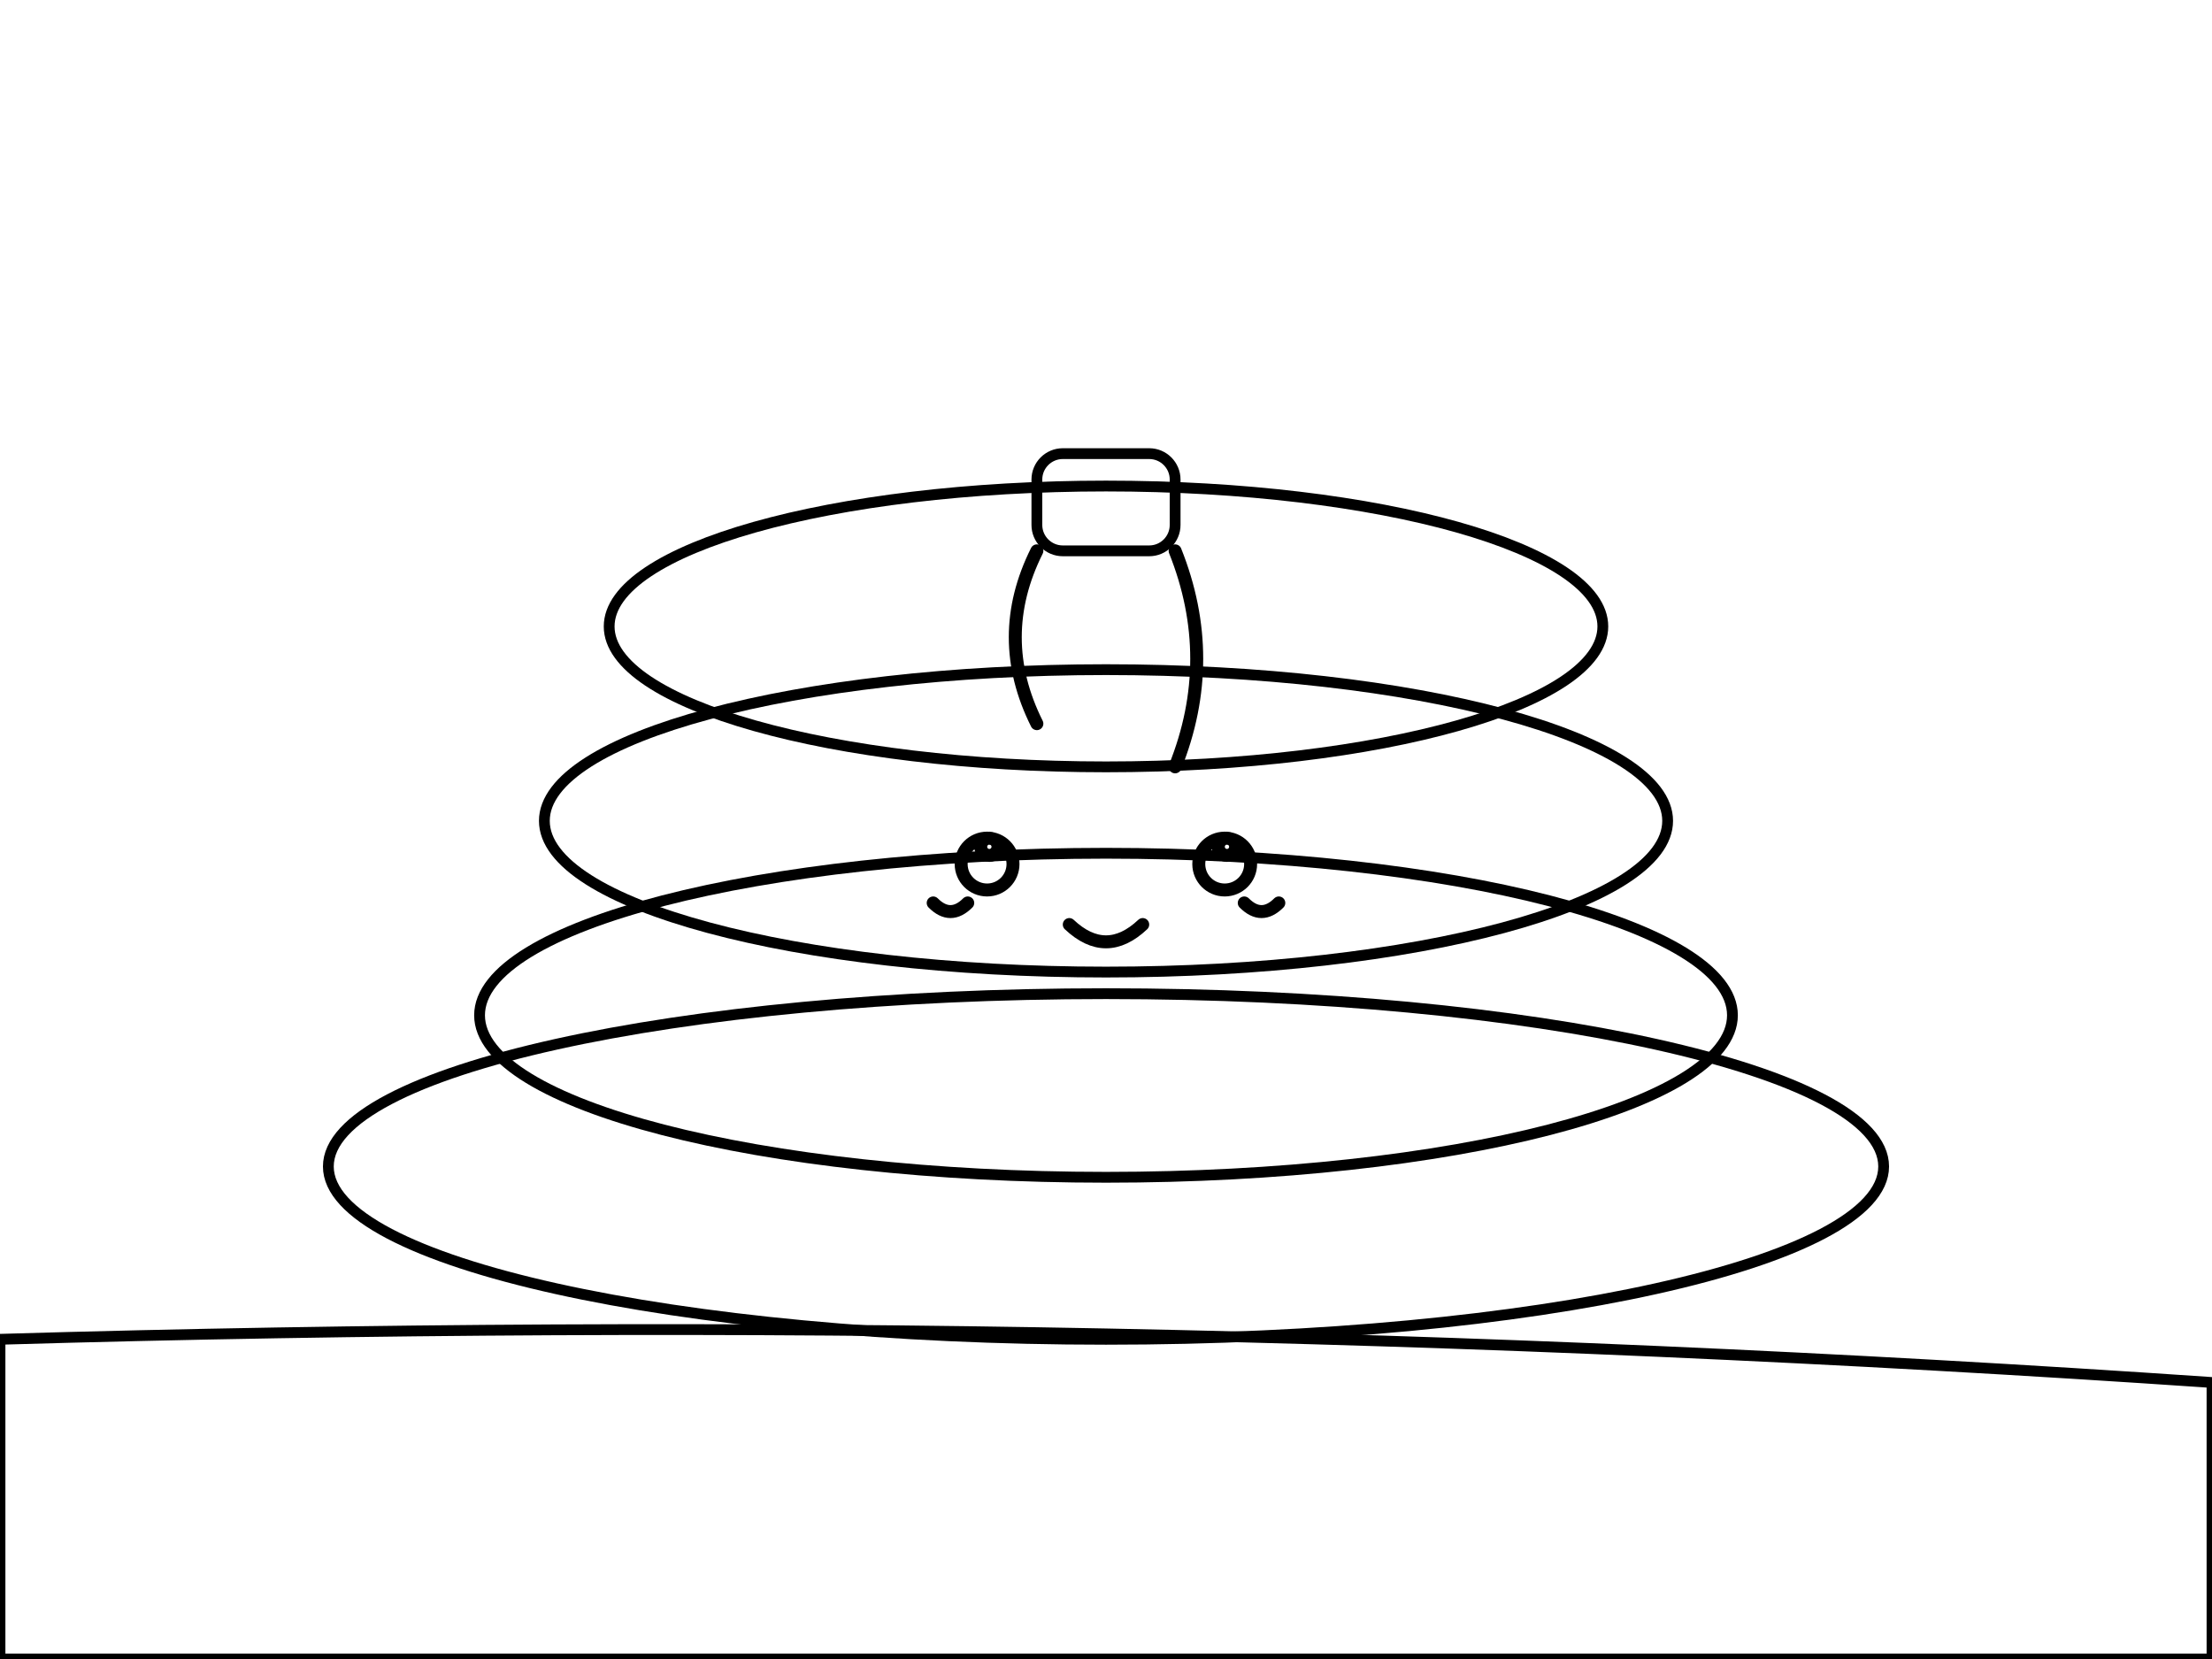
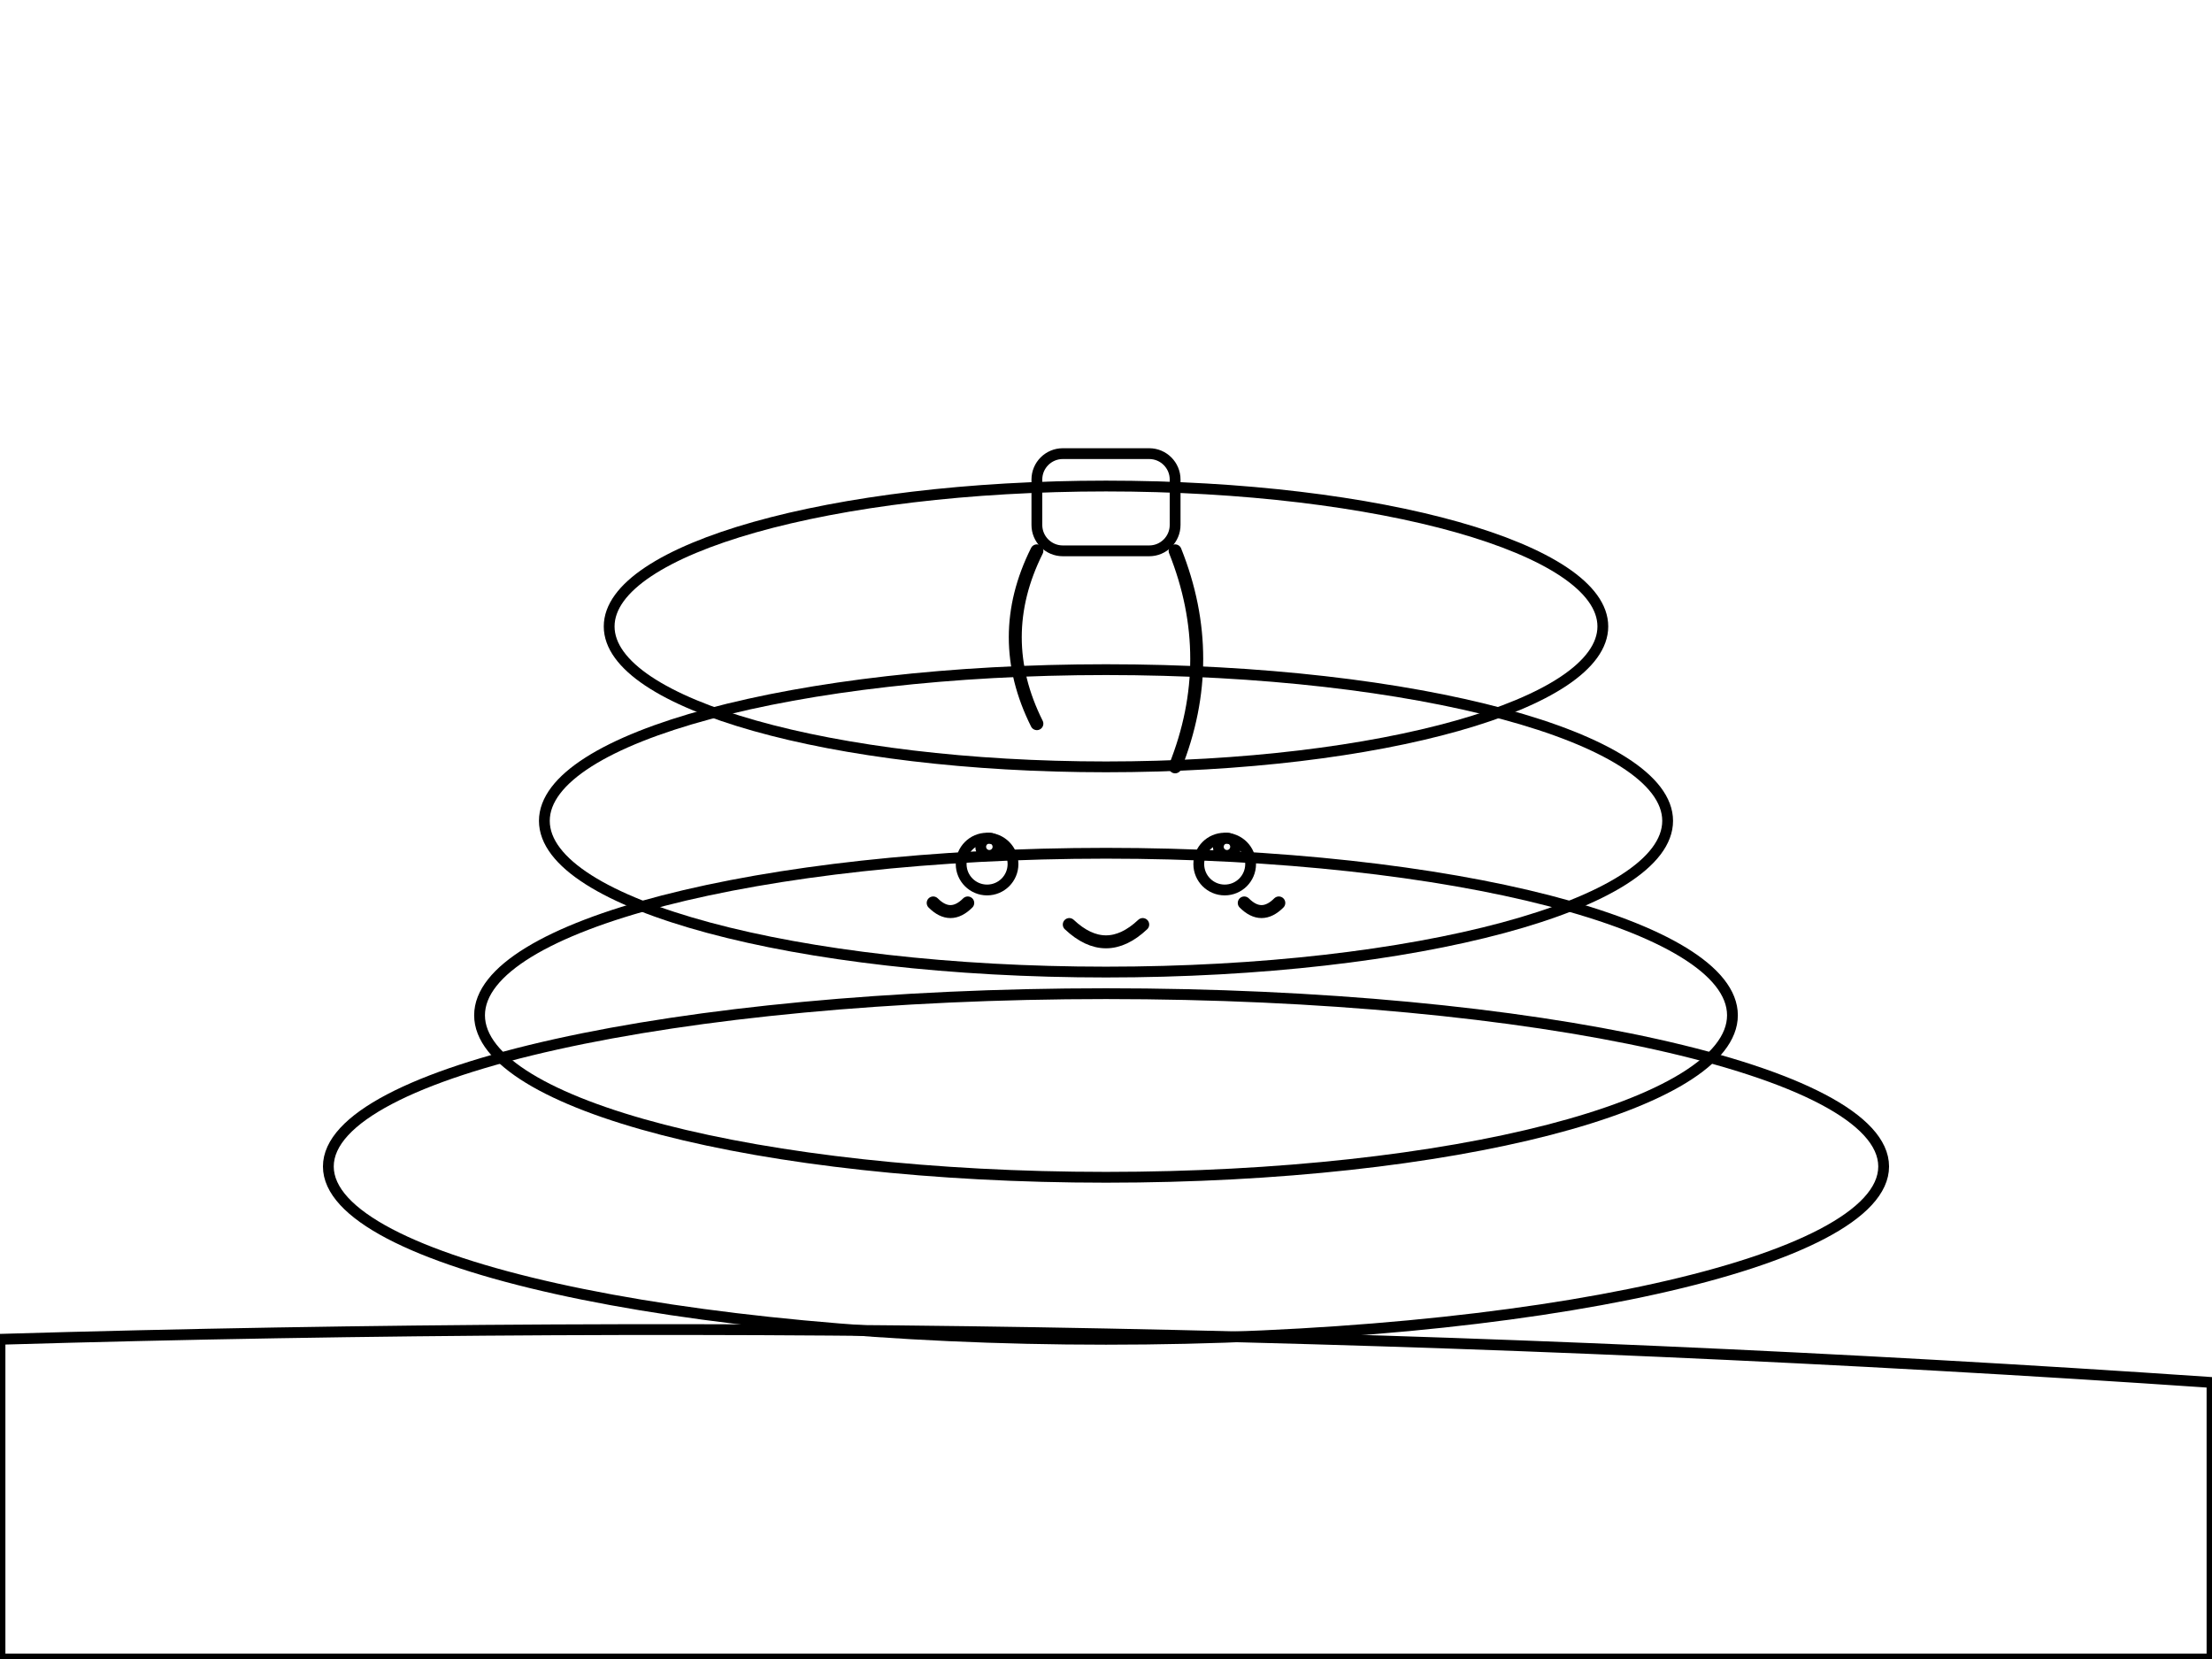
<svg xmlns="http://www.w3.org/2000/svg" viewBox="0 0 1024 768" width="100%" height="100%">
  <g class="coloring-parts" fill="transparent" stroke="black" stroke-width="5" stroke-linecap="round" stroke-linejoin="round">
+     <path id="bg" class="coloring-part coloring-part--bg" data-part="bg" data-label="はいけい" d="M0 0H1024V768H0Z" fill="transparent" stroke="none" stroke-width="0" stroke-linecap="round" stroke-linejoin="round" pointer-events="all" style="pointer-events: all; fill: transparent; stroke: none; stroke-width: 0px;" />
    <path id="butter" class="coloring-part" data-part="butter" data-label="butter" d="M492 210H532A12 12 0 0 1 544 222V243A12 12 0 0 1 532 255H492A12 12 0 0 1 480 243V222A12 12 0 0 1 492 210Z" fill="transparent" stroke="black" stroke-width="5" stroke-linecap="round" stroke-linejoin="round" pointer-events="all" style="pointer-events: all; fill: transparent; stroke: black; stroke-width: 5px;" />
    <path id="cake3" class="coloring-part" data-part="cake3" data-label="cake3" d="M282 290A230 65 0 1 0 742 290A230 65 0 1 0 282 290Z" fill="transparent" stroke="black" stroke-width="5" stroke-linecap="round" stroke-linejoin="round" pointer-events="all" style="pointer-events: all; fill: transparent; stroke: black; stroke-width: 5px;" />
    <path id="cake2" class="coloring-part" data-part="cake2" data-label="cake2" d="M252 380A260 70 0 1 0 772 380A260 70 0 1 0 252 380Z" fill="transparent" stroke="black" stroke-width="5" stroke-linecap="round" stroke-linejoin="round" pointer-events="all" style="pointer-events: all; fill: transparent; stroke: black; stroke-width: 5px;" />
    <path id="cake1" class="coloring-part" data-part="cake1" data-label="cake1" d="M222 470A290 75 0 1 0 802 470A290 75 0 1 0 222 470Z" fill="transparent" stroke="black" stroke-width="5" stroke-linecap="round" stroke-linejoin="round" pointer-events="all" style="pointer-events: all; fill: transparent; stroke: black; stroke-width: 5px;" />
    <path id="plate" class="coloring-part" data-part="plate" data-label="plate" d="M152 540A360 80 0 1 0 872 540A360 80 0 1 0 152 540Z" fill="transparent" stroke="black" stroke-width="5" stroke-linecap="round" stroke-linejoin="round" pointer-events="all" style="pointer-events: all; fill: transparent; stroke: black; stroke-width: 5px;" />
    <path id="table" class="coloring-part" data-part="table" data-label="table" d="M0 620Q512 605 1024 640V768H0Z" fill="transparent" stroke="black" stroke-width="5" stroke-linecap="round" stroke-linejoin="round" pointer-events="all" style="pointer-events: all; fill: transparent; stroke: black; stroke-width: 5px;" />
+     <path id="pancake-inner-1" class="coloring-part" data-part="pancake-inner-1" data-label="パーツ" d="M457 388A12 12 0 1 1 456.9 388Z" fill="transparent" stroke="black" stroke-width="5" stroke-linecap="round" stroke-linejoin="round" pointer-events="all" style="pointer-events: all; fill: transparent; stroke: black; stroke-width: 5px;" />
+     <path id="pancake-inner-2" class="coloring-part" data-part="pancake-inner-2" data-label="パーツ" d="M454 392a4 4 0 1 0 8 0a4 4 0 1 0 -8 0Z" fill="transparent" stroke="black" stroke-width="5" stroke-linecap="round" stroke-linejoin="round" pointer-events="all" style="pointer-events: all; fill: transparent; stroke: black; stroke-width: 5px;" />
+     <path id="pancake-inner-3" class="coloring-part" data-part="pancake-inner-3" data-label="パーツ" d="M567 388A12 12 0 1 1 566.9 388Z" fill="transparent" stroke="black" stroke-width="5" stroke-linecap="round" stroke-linejoin="round" pointer-events="all" style="pointer-events: all; fill: transparent; stroke: black; stroke-width: 5px;" />
+     <path id="pancake-inner-4" class="coloring-part" data-part="pancake-inner-4" data-label="パーツ" d="M564 392a4 4 0 1 0 8 0a4 4 0 1 0 -8 0Z" fill="transparent" stroke="black" stroke-width="5" stroke-linecap="round" stroke-linejoin="round" pointer-events="all" style="pointer-events: all; fill: transparent; stroke: black; stroke-width: 5px;" />
  </g>
  <g class="coloring-lines" pointer-events="none" stroke="black" stroke-width="6" stroke-linecap="round" stroke-linejoin="round" fill="none" style="pointer-events: none; fill: none; stroke: black; stroke-width: 6px;">
-     <path d="M480 255q-20 40 0 80M544 255q20 50 0 100" />
-     <path d="M457 388A12 12 0 1 1 456.9 388M454 392a4 4 0 1 0 8 0a4 4 0 1 0 -8 0" />
-     <path d="M567 388A12 12 0 1 1 566.9 388M564 392a4 4 0 1 0 8 0a4 4 0 1 0 -8 0" />
+     <path d="M480 255q-20 40 0 80" />
+     <path d="M544 255q20 50 0 100" />
    <path d="M495 428Q512 444 529 428" />
-     <path d="M432 418q8 8 16 0M576 418q8 8 16 0" />
+     <path d="M432 418q8 8 16 0" />
+     <path d="M576 418q8 8 16 0" />
  </g>
</svg>
